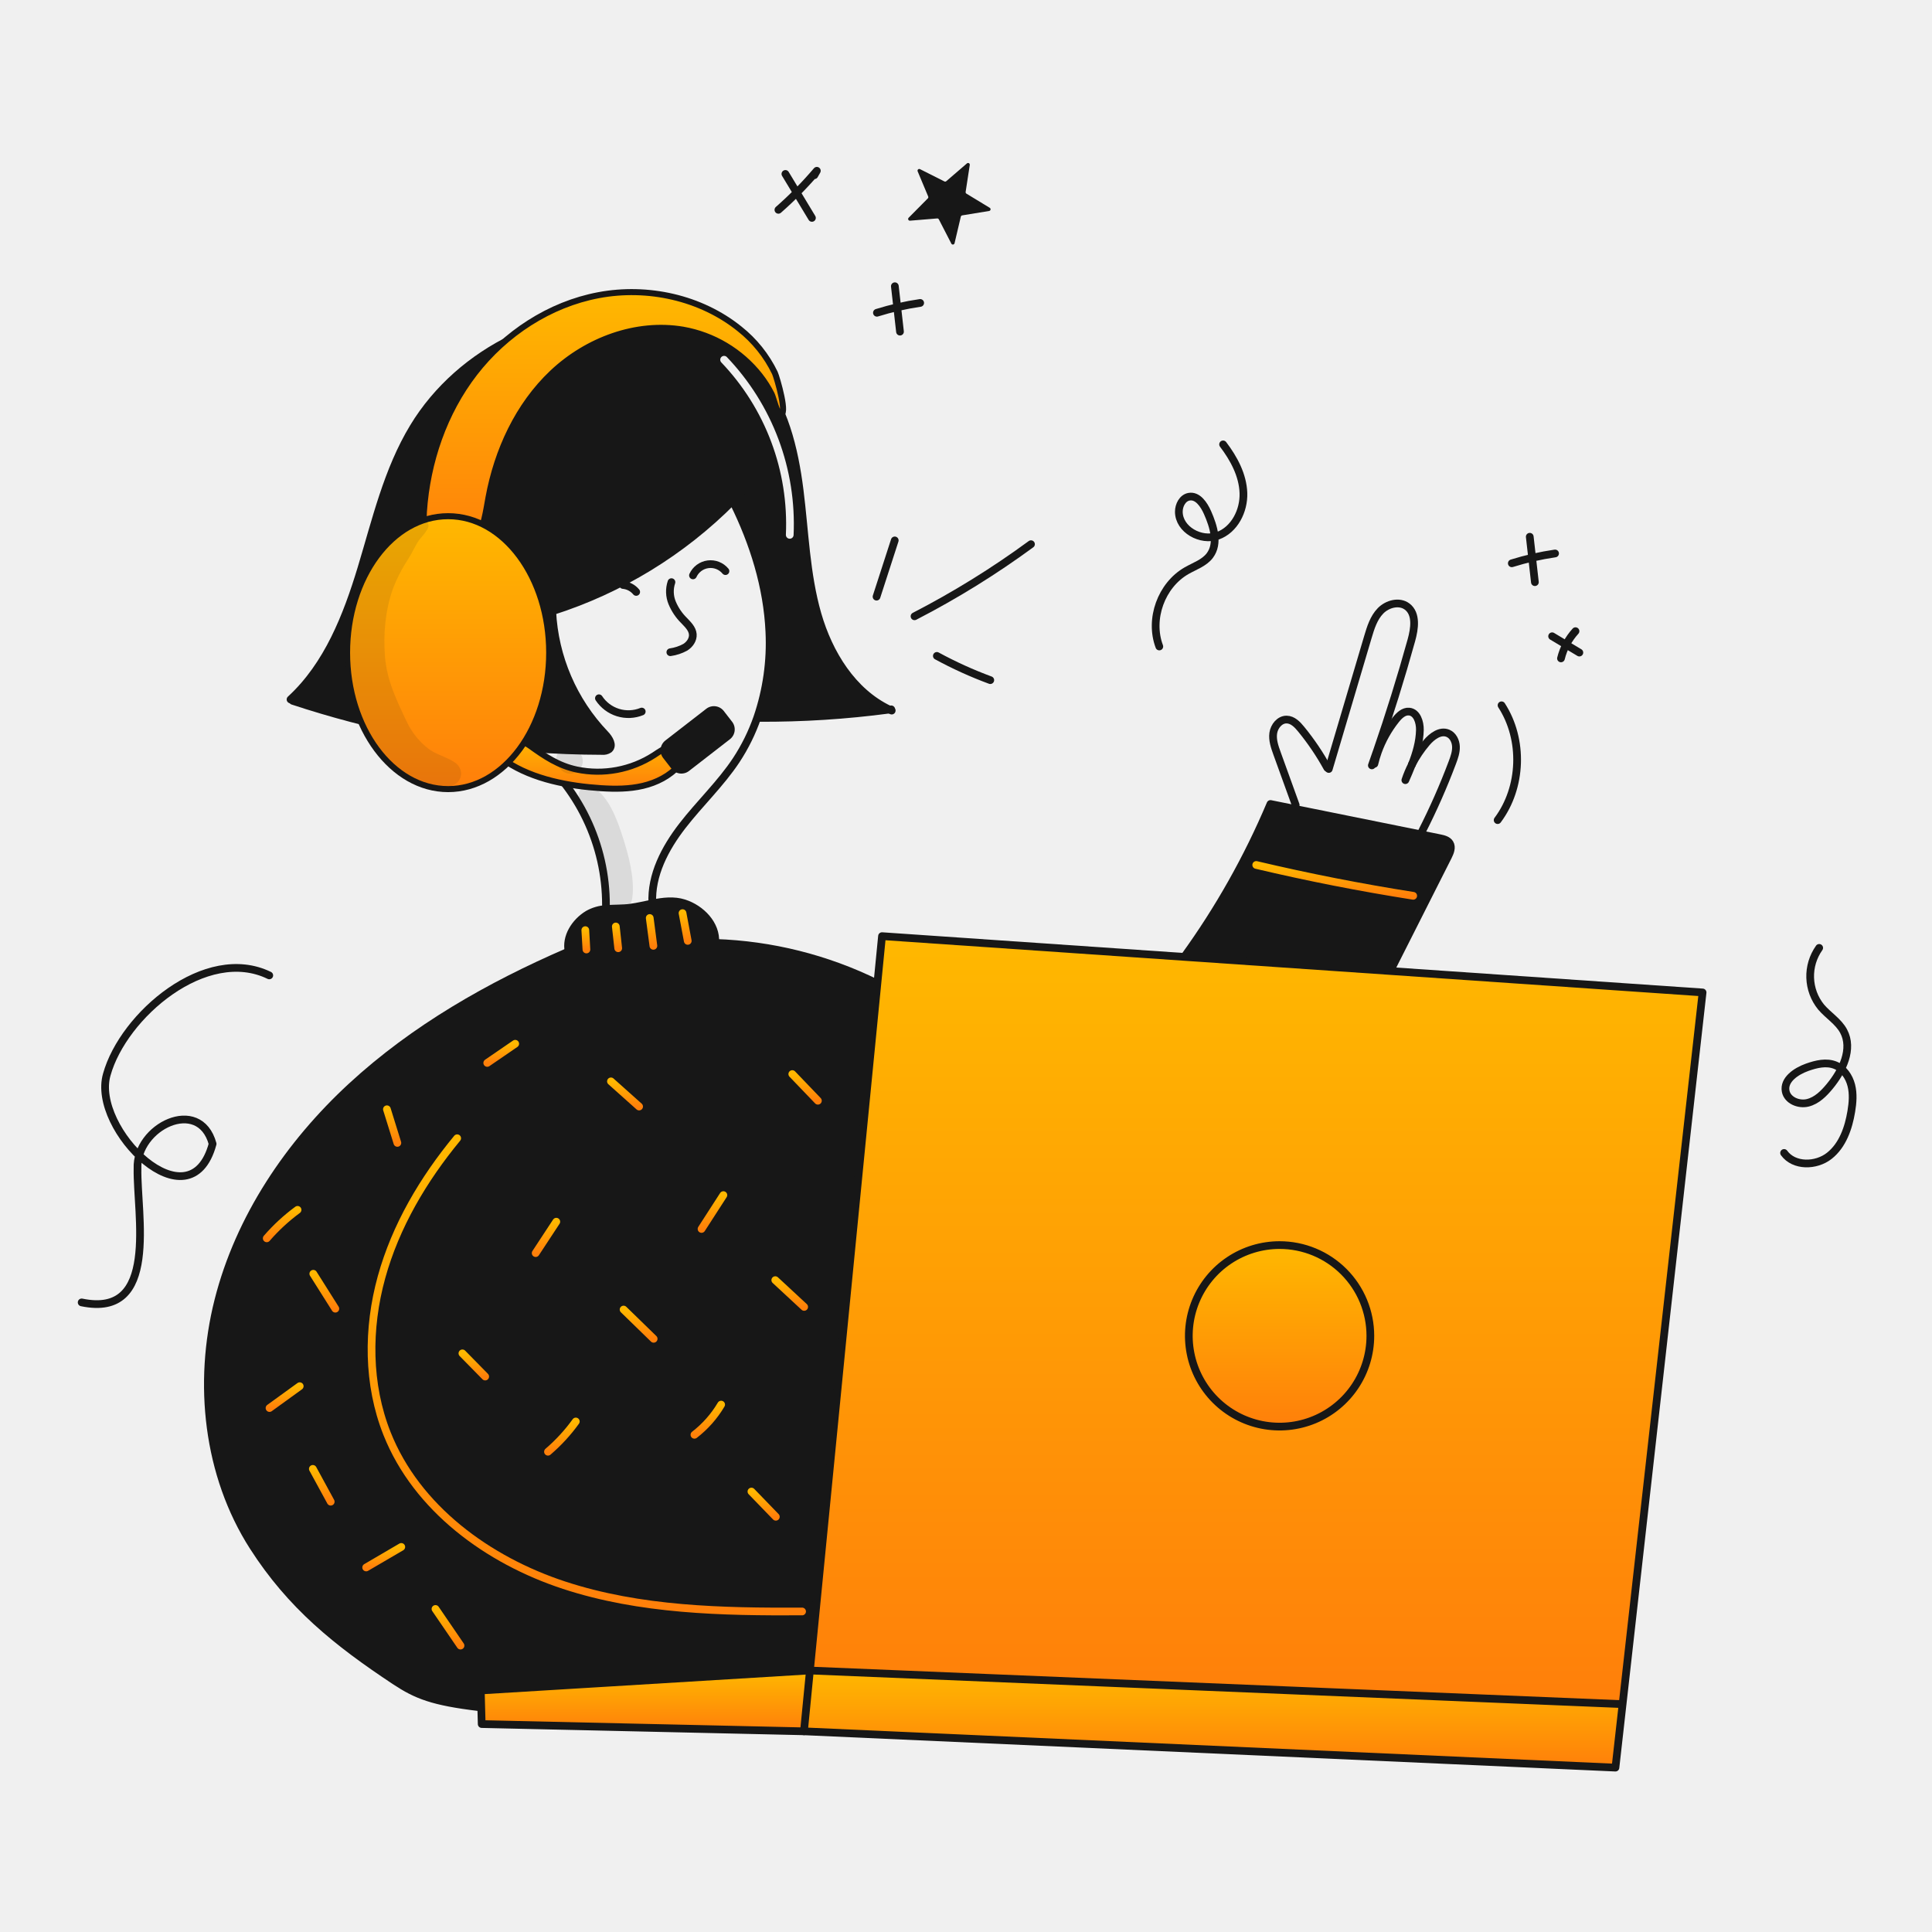
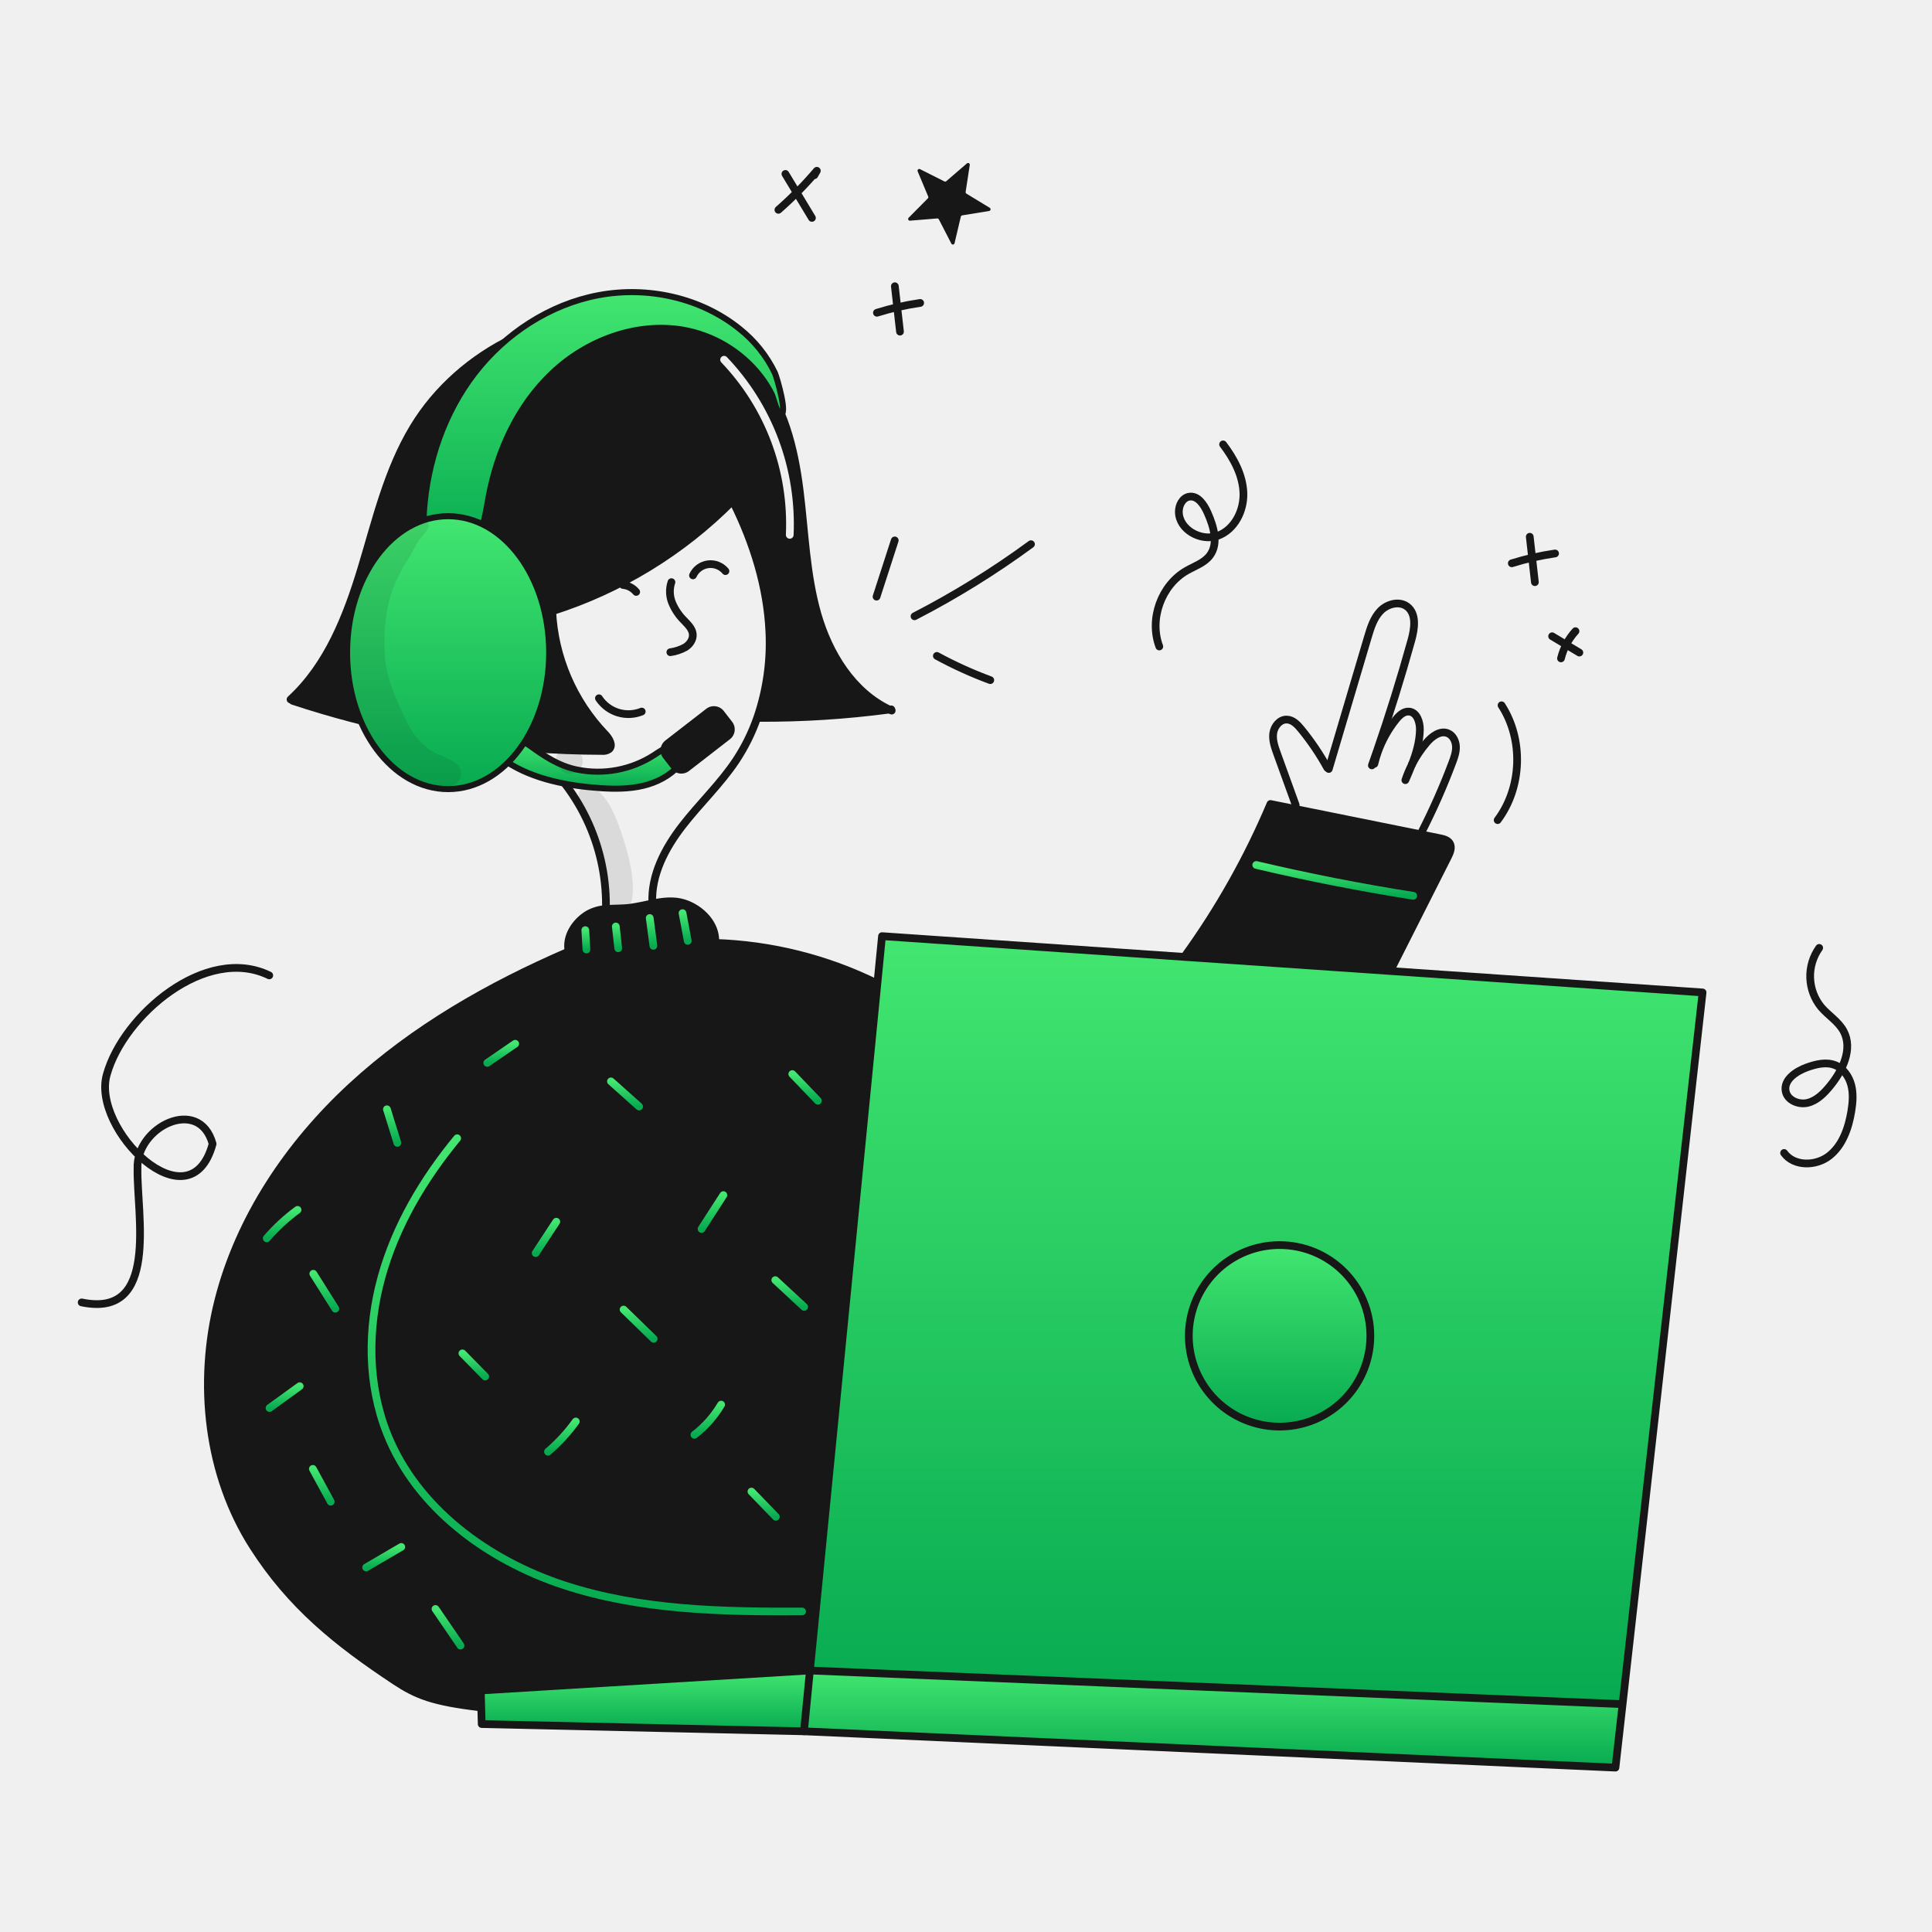
<svg xmlns="http://www.w3.org/2000/svg" width="960" height="960" viewBox="0 0 960 960" fill="none">
  <g clip-path="url(#clip0_46_109)">
    <g clip-path="url(#clip1_46_109)">
      <path fill-rule="evenodd" clip-rule="evenodd" d="M274.396 303.719C308.162 292.965 338.839 274.229 363.826 249.1L364.544 249.804C374.448 269.815 381.295 291.591 382.295 313.904C383.008 328.353 380.974 342.807 376.301 356.498L376.927 356.715C398.678 356.832 420.412 355.448 441.974 352.574C423.597 343.871 411.865 324.788 406.217 305.188C402.101 290.882 400.656 276.024 399.211 261.165C398.637 255.266 398.063 249.367 397.323 243.502C394.716 222.863 389.592 201.662 376.365 185.611C362.729 169.074 341.707 159.835 320.455 157.049C275.842 151.183 228.766 173.803 205.466 212.294C194.847 229.832 189.103 249.683 183.382 269.457C182.129 273.788 180.877 278.115 179.575 282.414C172.355 306.222 162.86 330.451 144.598 347.333L145.467 348.24C183.794 360.906 223.534 368.812 263.791 371.78C275.555 372.658 287.329 373.11 299.113 373.136C300.342 373.278 301.582 372.979 302.613 372.293C304.811 370.401 302.689 366.926 300.683 364.843C284.851 348.295 275.518 326.593 274.396 303.719ZM361.186 177.428C360.454 176.662 359.241 176.635 358.475 177.366C357.71 178.097 357.682 179.311 358.414 180.076C369.27 191.438 377.71 204.882 383.225 219.596C388.741 234.31 391.216 249.99 390.503 265.688C390.455 266.746 391.273 267.642 392.331 267.69C393.388 267.738 394.285 266.92 394.333 265.862C395.07 249.647 392.512 233.45 386.815 218.25C381.118 203.051 372.4 189.164 361.186 177.428Z" fill="#171717" />
      <path d="M846 493.139L806.247 846.834L805.416 846.745L402.444 830.068L435.964 488.654L438.264 465.166L588.524 475.479L691.257 482.52L846 493.139ZM680.92 663.782C680.92 654.862 678.275 646.142 673.32 638.726C668.364 631.309 661.32 625.529 653.079 622.115C644.838 618.702 635.77 617.808 627.022 619.549C618.273 621.289 610.237 625.584 603.93 631.892C597.622 638.199 593.327 646.235 591.587 654.983C589.847 663.732 590.74 672.8 594.153 681.041C597.567 689.282 603.347 696.326 610.764 701.281C618.181 706.237 626.9 708.882 635.82 708.882C647.782 708.882 659.253 704.13 667.711 695.673C676.169 687.215 680.92 675.743 680.92 663.782V663.782Z" fill="url(#paint0_linear_46_109)" />
      <path d="M806.247 846.834L802.707 878.322L399.48 860.278L402.444 830.067L805.416 846.744L806.247 846.834Z" fill="url(#paint1_linear_46_109)" />
      <path d="M720.4 419.057C721.6 421.051 720.553 423.581 719.505 425.664C710.112 444.245 700.723 462.831 691.339 481.42L691.262 482.52L588.529 475.479L588.542 475.351C605.621 451.768 619.963 426.318 631.289 399.493L643.429 401.947C664.349 406.177 685.265 410.403 706.176 414.624C709.269 415.25 712.348 415.876 715.441 416.503C717.315 416.885 719.411 417.408 720.4 419.057Z" fill="#171717" />
      <path d="M635.821 618.672C644.74 618.672 653.459 621.317 660.876 626.272C668.292 631.227 674.073 638.27 677.487 646.51C680.9 654.751 681.794 663.818 680.055 672.566C678.316 681.315 674.021 689.351 667.715 695.659C661.409 701.966 653.374 706.262 644.626 708.004C635.878 709.745 626.81 708.854 618.569 705.442C610.328 702.03 603.284 696.251 598.327 688.836C593.37 681.421 590.723 672.702 590.721 663.783C590.719 657.859 591.885 651.994 594.151 646.52C596.416 641.047 599.738 636.074 603.926 631.885C608.114 627.696 613.087 624.373 618.559 622.106C624.032 619.839 629.897 618.672 635.821 618.672Z" fill="url(#paint2_linear_46_109)" />
      <path d="M402.444 830.068L399.48 860.279L239.354 856.675L239.124 848.279L238.907 839.985L402.189 830.056L402.444 830.068Z" fill="url(#paint3_linear_46_109)" />
      <path d="M355.378 468.514C383.304 469.435 410.712 476.297 435.778 488.642L435.97 488.655L402.45 830.069L402.194 830.056L238.912 839.986L239.129 848.28L238.107 848.306C215.015 845.546 207.007 842.338 196.28 835.246C167.309 816.064 144.587 797.777 125.84 768.525C102.985 732.871 98.1 687.261 108.493 646.201C118.886 605.141 143.572 568.541 174.703 539.826C205.834 511.111 243.203 489.82 282.075 473.026L282.548 472.77C281.014 465.537 285.794 458.163 292.12 454.329C294.914 452.749 298.038 451.844 301.244 451.684C305.18 451.339 309.295 451.543 313.333 451.007C316.911 450.534 320.541 449.64 324.157 448.924C329.499 447.863 334.828 447.199 339.901 448.824C348.412 451.559 356.001 459.367 355.39 468.287L355.378 468.514Z" fill="#171717" />
      <path d="M274.4 303.723C308.167 292.969 338.843 274.234 363.83 249.104C370.51 242.347 376.718 235.139 382.411 227.532" stroke="#171717" stroke-width="3.834" stroke-linecap="round" stroke-linejoin="round" />
      <path d="M364.542 249.808C374.442 269.821 381.296 291.597 382.293 313.908C383.008 328.357 380.975 342.81 376.301 356.501C373.704 363.978 370.189 371.104 365.835 377.714C358.065 389.445 347.688 399.214 339.075 410.341C330.462 421.468 323.42 434.826 324.149 448.884" stroke="#171717" stroke-width="3.834" stroke-linecap="round" stroke-linejoin="round" />
      <path d="M274.4 303.724C275.522 326.597 284.855 348.299 300.687 364.848C302.693 366.931 304.815 370.407 302.617 372.298C301.586 372.983 300.346 373.282 299.117 373.141C287.333 373.115 275.559 372.663 263.795 371.786C223.538 368.817 183.798 360.911 145.471 348.246" stroke="#171717" stroke-width="3.834" stroke-linecap="round" stroke-linejoin="round" />
      <path d="M144.365 347.556C144.442 347.479 144.518 347.415 144.595 347.339C162.857 330.457 172.352 306.228 179.572 282.42C186.818 258.497 192.518 233.679 205.463 212.3C228.763 173.809 275.839 151.189 320.452 157.055C341.704 159.841 362.726 169.08 376.362 185.617C389.589 201.668 394.713 222.869 397.32 243.508C399.927 264.147 400.464 285.208 406.214 305.194C411.862 324.794 423.594 343.877 441.971 352.58C442.342 352.759 442.712 352.925 443.083 353.091" stroke="#171717" stroke-width="3.834" stroke-linecap="round" stroke-linejoin="round" />
      <path d="M376.924 356.72C398.676 356.837 420.41 355.453 441.971 352.579L442.84 352.464" stroke="#171717" stroke-width="3.834" stroke-linecap="round" stroke-linejoin="round" />
      <path d="M263.75 372.208C275.437 381.483 284.869 393.286 291.338 406.73C297.807 420.174 301.145 434.91 301.1 449.83" stroke="#171717" stroke-width="3.834" stroke-linecap="round" stroke-linejoin="round" />
      <path d="M588.525 475.478L438.265 465.165L435.965 488.654L402.444 830.067L399.48 860.278L802.707 878.322L806.247 846.834L846.004 493.139L691.258 482.519L588.525 475.478Z" stroke="#171717" stroke-width="3.834" stroke-linecap="round" stroke-linejoin="round" />
      <path d="M399.48 860.279L239.354 856.675L239.124 848.279L238.907 839.985L402.189 830.056L402.444 830.068L805.416 846.745" stroke="#171717" stroke-width="3.834" stroke-linecap="round" stroke-linejoin="round" />
      <path d="M680.92 663.783C680.918 672.702 678.271 681.421 673.314 688.836C668.357 696.251 661.312 702.03 653.071 705.442C644.83 708.854 635.762 709.745 627.014 708.004C618.267 706.262 610.232 701.966 603.925 695.659C597.619 689.351 593.325 681.315 591.586 672.566C589.846 663.818 590.74 654.751 594.154 646.51C597.568 638.27 603.348 631.227 610.765 626.272C618.181 621.317 626.9 618.672 635.82 618.672C641.743 618.672 647.609 619.839 653.081 622.106C658.554 624.373 663.526 627.696 667.714 631.885C671.902 636.074 675.224 641.047 677.49 646.52C679.756 651.994 680.921 657.859 680.92 663.783V663.783Z" stroke="#171717" stroke-width="3.834" stroke-linecap="round" stroke-linejoin="round" />
      <path d="M333.091 324.082C335.689 323.715 338.2 322.884 340.503 321.628C342.727 320.235 344.465 317.781 344.247 315.162C344.017 312.414 341.793 310.319 339.889 308.312C337.373 305.829 335.375 302.872 334.01 299.612C332.64 296.32 332.508 292.643 333.639 289.261" stroke="#171717" stroke-width="3.834" stroke-linecap="round" stroke-linejoin="round" />
      <path d="M316.12 294.127C315.311 293.148 314.317 292.34 313.194 291.747C312.071 291.155 310.842 290.791 309.577 290.677" stroke="#171717" stroke-width="3.834" stroke-linecap="round" stroke-linejoin="round" />
      <path d="M344.337 285.91C345.015 284.431 346.058 283.149 347.366 282.183C348.675 281.218 350.208 280.6 351.82 280.388C353.433 280.176 355.073 280.376 356.587 280.971C358.101 281.566 359.44 282.535 360.477 283.788" stroke="#171717" stroke-width="3.834" stroke-linecap="round" stroke-linejoin="round" />
      <path d="M297.601 346.956C299.838 350.346 303.18 352.857 307.059 354.062C310.938 355.266 315.115 355.09 318.879 353.563" stroke="#171717" stroke-width="3.834" stroke-linecap="round" stroke-linejoin="round" />
      <path d="M238.1 848.3C215.008 845.54 207 842.332 196.273 835.24C167.302 816.058 144.58 797.771 125.833 768.519C102.985 732.868 98.1 687.258 108.493 646.2C118.886 605.142 143.572 568.54 174.703 539.825C205.834 511.11 243.203 489.819 282.075 473.025" stroke="#171717" stroke-width="3.834" stroke-linecap="round" stroke-linejoin="round" />
      <path d="M282.548 472.77C281.014 465.537 285.794 458.163 292.12 454.329C294.915 452.749 298.039 451.844 301.244 451.684C305.18 451.339 309.295 451.543 313.333 451.007C316.911 450.534 320.541 449.64 324.157 448.924C329.499 447.863 334.828 447.199 339.901 448.824C348.412 451.559 356.001 459.367 355.39 468.287" stroke="#171717" stroke-width="3.834" stroke-linecap="round" stroke-linejoin="round" />
      <path d="M355.276 468.514H355.376C383.302 469.435 410.711 476.297 435.776 488.642" stroke="#171717" stroke-width="3.834" stroke-linecap="round" stroke-linejoin="round" />
      <path d="M588.538 475.35C605.617 451.767 619.958 426.317 631.285 399.492L643.425 401.946C664.345 406.176 685.261 410.402 706.172 414.623C709.265 415.249 712.344 415.875 715.437 416.502C717.316 416.885 719.411 417.409 720.395 419.058C721.595 421.052 720.548 423.582 719.5 425.665C710.107 444.246 700.718 462.831 691.334 481.421" stroke="#171717" stroke-width="3.834" stroke-linecap="round" stroke-linejoin="round" />
      <path d="M643.821 400.001C640.741 391.477 637.657 382.949 634.569 374.417C633.393 371.158 632.192 367.746 632.669 364.317C633.146 360.888 635.869 357.493 639.327 357.544C642.327 357.582 644.682 360.023 646.573 362.362C651.466 368.348 655.803 374.769 659.531 381.544" stroke="#171717" stroke-width="3.834" stroke-linecap="round" stroke-linejoin="round" />
      <path d="M701.546 379.952C703.718 374.393 705.405 368.668 705.533 362.738C705.622 358.828 704.051 353.907 700.153 353.588C697.495 353.358 695.271 355.488 693.61 357.575C689.758 362.403 686.731 367.835 684.652 373.651C683.963 375.584 683.383 377.554 682.914 379.551" stroke="#171717" stroke-width="3.834" stroke-linecap="round" stroke-linejoin="round" />
      <path d="M701.547 379.952C700.278 382.436 699.197 385.012 698.313 387.658C699.424 385.115 700.537 382.559 701.547 379.952Z" stroke="#171717" stroke-width="3.834" stroke-linecap="round" stroke-linejoin="round" />
      <path d="M706.415 413.434C712.144 402.221 717.234 390.693 721.661 378.904C722.619 376.348 723.561 373.716 723.461 370.994C723.361 368.272 721.979 365.422 719.474 364.374C715.64 362.774 711.538 365.874 708.854 369.026C706.001 372.372 703.548 376.039 701.544 379.952" stroke="#171717" stroke-width="3.834" stroke-linecap="round" stroke-linejoin="round" />
      <path d="M681.674 380.324C682.492 378.036 683.284 375.736 684.074 373.449H684.087C690.4 355.187 696.142 336.742 701.314 318.114C702.914 312.351 703.985 305.028 699.214 301.414C695.329 298.462 689.387 300.021 685.975 303.523C682.563 307.025 681.068 311.923 679.675 316.609C673.233 338.333 666.793 360.063 660.353 381.797C660.327 381.897 660.289 381.997 660.264 382.104" stroke="#171717" stroke-width="3.834" stroke-linecap="round" stroke-linejoin="round" />
      <path d="M367.51 163.437C348.216 147.874 321.776 142.09 297.416 146.678C273.056 151.266 250.99 165.778 235.843 185.399C220.696 205.02 212.318 229.49 210.638 254.222C210.118 261.88 211.073 271.104 217.845 274.716C224.276 278.146 232.587 274.072 236.563 267.963C240.539 261.854 241.421 254.323 242.744 247.155C247.027 223.955 257.359 201.41 274.526 185.221C291.693 169.032 316.116 159.876 339.38 163.821C354.453 166.466 368.026 174.563 377.514 186.571C379.8 189.48 381.79 192.609 383.457 195.912C384.248 197.487 386.135 205.201 387.439 205.746C391.949 207.634 385.988 187.346 385.01 185.268C380.893 176.767 374.911 169.305 367.51 163.437Z" fill="url(#paint4_linear_46_109)" stroke="#171717" stroke-width="3" stroke-miterlimit="10" />
      <path d="M286.572 382.378C299.835 385.138 313.652 382.557 325.024 375.195C327.48 373.587 329.924 371.715 332.824 371.27C335.724 370.825 339.216 372.501 339.494 375.423C339.672 377.284 338.533 379.005 337.301 380.411C332.72 385.636 326.201 388.902 319.437 390.493C312.673 392.084 305.637 392.106 298.7 391.655C282.876 390.628 265.021 387.367 251.57 378.419C247.793 375.907 243.215 370.453 249.406 367.983C253.947 366.171 259.633 367.883 263.382 370.583C270.735 375.882 277.5 380.442 286.572 382.378Z" fill="url(#paint5_linear_46_109)" stroke="#171717" stroke-width="3" stroke-miterlimit="10" />
      <path d="M362.682 367.335L342.364 383.087C341.72 383.586 340.985 383.953 340.199 384.168C339.414 384.383 338.594 384.441 337.786 384.339C336.978 384.237 336.198 383.977 335.491 383.573C334.784 383.169 334.163 382.63 333.664 381.987L329.52 376.642C329.021 375.998 328.653 375.263 328.438 374.477C328.224 373.692 328.166 372.872 328.268 372.064C328.37 371.256 328.63 370.476 329.034 369.769C329.437 369.062 329.976 368.441 330.62 367.942L350.938 352.19C351.581 351.691 352.317 351.323 353.102 351.108C353.888 350.894 354.708 350.835 355.516 350.938C356.324 351.04 357.104 351.3 357.811 351.704C358.518 352.107 359.139 352.646 359.638 353.29L363.782 358.635C364.281 359.278 364.648 360.014 364.863 360.799C365.078 361.585 365.136 362.405 365.034 363.213C364.932 364.021 364.672 364.8 364.268 365.508C363.864 366.215 363.325 366.836 362.682 367.335V367.335Z" fill="#171717" />
      <path d="M398.556 800.73C358.707 800.939 318.129 800.105 280.269 787.672C242.409 775.239 207.078 749.421 192.338 712.398C182.572 687.869 182.538 660.074 189.57 634.625C196.602 609.176 210.37 585.946 227.176 565.582" stroke="url(#paint6_linear_46_109)" stroke-width="3.834" stroke-linecap="round" stroke-linejoin="round" />
      <path d="M341.736 467.523C340.874 462.923 340.01 458.323 339.146 453.723" stroke="url(#paint7_linear_46_109)" stroke-width="3.834" stroke-linecap="round" stroke-linejoin="round" />
      <path d="M324.666 469.975C324.059 465.365 323.452 460.755 322.846 456.145" stroke="url(#paint8_linear_46_109)" stroke-width="3.834" stroke-linecap="round" stroke-linejoin="round" />
      <path d="M307.187 471.182C306.787 467.573 306.389 463.964 305.992 460.356" stroke="url(#paint9_linear_46_109)" stroke-width="3.834" stroke-linecap="round" stroke-linejoin="round" />
      <path d="M291.385 471.801C291.202 468.593 291.019 465.384 290.835 462.176" stroke="url(#paint10_linear_46_109)" stroke-width="3.834" stroke-linecap="round" stroke-linejoin="round" />
      <path d="M624.212 429.794C650.005 435.892 676.005 441.002 702.212 445.124" stroke="url(#paint11_linear_46_109)" stroke-width="3.834" stroke-linecap="round" stroke-linejoin="round" />
      <path d="M406.407 546.948C402.166 542.53 397.925 538.112 393.683 533.693" stroke="url(#paint12_linear_46_109)" stroke-width="3.834" stroke-linecap="round" stroke-linejoin="round" />
      <path d="M348.589 610.66C352.207 605.053 355.825 599.447 359.444 593.841" stroke="url(#paint13_linear_46_109)" stroke-width="3.834" stroke-linecap="round" stroke-linejoin="round" />
      <path d="M317.573 549.833L303.573 537.326" stroke="url(#paint14_linear_46_109)" stroke-width="3.834" stroke-linecap="round" stroke-linejoin="round" />
      <path d="M266.167 622.665L276.426 607.052" stroke="url(#paint15_linear_46_109)" stroke-width="3.834" stroke-linecap="round" stroke-linejoin="round" />
      <path d="M324.8 665.249C319.82 660.4 314.839 655.552 309.857 650.705" stroke="url(#paint16_linear_46_109)" stroke-width="3.834" stroke-linecap="round" stroke-linejoin="round" />
      <path d="M399.587 649.401L385.231 636.088" stroke="url(#paint17_linear_46_109)" stroke-width="3.834" stroke-linecap="round" stroke-linejoin="round" />
      <path d="M345.06 712.949C350.401 708.836 354.906 703.74 358.332 697.935" stroke="url(#paint18_linear_46_109)" stroke-width="3.834" stroke-linecap="round" stroke-linejoin="round" />
      <path d="M272.286 721.36C277.478 716.916 282.122 711.869 286.118 706.325" stroke="url(#paint19_linear_46_109)" stroke-width="3.834" stroke-linecap="round" stroke-linejoin="round" />
      <path d="M241.09 684.001L229.768 672.473" stroke="url(#paint20_linear_46_109)" stroke-width="3.834" stroke-linecap="round" stroke-linejoin="round" />
      <path d="M385.507 753.679L373.382 741.144" stroke="url(#paint21_linear_46_109)" stroke-width="3.834" stroke-linecap="round" stroke-linejoin="round" />
      <path d="M228.828 817.69L216.384 799.479" stroke="url(#paint22_linear_46_109)" stroke-width="3.834" stroke-linecap="round" stroke-linejoin="round" />
      <path d="M181.947 778.868L199.4 768.659" stroke="url(#paint23_linear_46_109)" stroke-width="3.834" stroke-linecap="round" stroke-linejoin="round" />
      <path d="M164.333 746.183L155.446 729.873" stroke="url(#paint24_linear_46_109)" stroke-width="3.834" stroke-linecap="round" stroke-linejoin="round" />
      <path d="M133.923 699.648L148.93 688.785" stroke="url(#paint25_linear_46_109)" stroke-width="3.834" stroke-linecap="round" stroke-linejoin="round" />
      <path d="M166.627 650.28L155.676 632.92" stroke="url(#paint26_linear_46_109)" stroke-width="3.834" stroke-linecap="round" stroke-linejoin="round" />
      <path d="M132.539 615.321C137.104 610.048 142.244 605.301 147.861 601.167" stroke="url(#paint27_linear_46_109)" stroke-width="3.834" stroke-linecap="round" stroke-linejoin="round" />
      <path d="M197.453 567.901C195.72 562.327 193.986 556.754 192.253 551.182" stroke="url(#paint28_linear_46_109)" stroke-width="3.834" stroke-linecap="round" stroke-linejoin="round" />
      <path d="M242.11 528.162L256.01 518.633" stroke="url(#paint29_linear_46_109)" stroke-width="3.834" stroke-linecap="round" stroke-linejoin="round" />
      <path d="M133.8 484.672C102.33 469.325 61.259 504.494 53.066 533.92C45.216 561.008 94.404 609.814 105.65 568.383C99.068 544.445 67.481 559.9 68.331 580.67C67.916 603.554 79.322 655.207 40.575 647.158" stroke="#171717" stroke-width="3.834" stroke-linecap="round" stroke-linejoin="round" />
      <path d="M607.748 220.814C613.101 227.871 617.535 236.084 617.848 244.937C618.161 253.79 613.41 263.25 605.071 266.237C596.732 269.224 585.794 263.153 585.758 254.295C585.745 251.033 587.589 247.424 590.795 246.825C595.124 246.016 598.269 250.734 600.041 254.766C603.041 261.583 605.641 270.03 601.186 275.996C598.408 279.715 593.673 281.254 589.641 283.554C577.018 290.754 570.93 307.641 576.056 321.239" stroke="#171717" stroke-width="3.834" stroke-linecap="round" stroke-linejoin="round" />
      <path d="M903.948 471C900.873 475.329 899.3 480.546 899.47 485.854C899.64 491.161 901.543 496.267 904.888 500.391C908.443 504.566 913.472 507.535 916.07 512.363C920.82 521.189 915.563 532.07 909.181 539.798C906.237 543.362 902.771 546.867 898.281 547.978C893.791 549.089 888.187 546.778 887.294 542.241C886.172 536.541 892.429 532.313 897.894 530.356C902.444 528.727 907.551 527.482 912.018 529.327C916.064 530.997 918.809 535.001 919.893 539.242C920.977 543.483 920.609 547.959 919.893 552.276C918.522 560.558 915.566 569.121 908.976 574.319C902.386 579.517 891.402 579.708 886.5 572.895" stroke="#171717" stroke-width="3.834" stroke-linecap="round" stroke-linejoin="round" />
      <path d="M744.168 407.511C756.31 391.296 757.12 367.459 746.107 350.457" stroke="#171717" stroke-width="3.834" stroke-linecap="round" stroke-linejoin="round" />
      <path d="M447.2 164.791C446.35 157.267 445.499 149.744 444.648 142.222" stroke="#171717" stroke-width="3.834" stroke-linecap="round" stroke-linejoin="round" />
      <path d="M435.735 155.414C442.761 153.219 449.951 151.583 457.235 150.524" stroke="#171717" stroke-width="3.834" stroke-linecap="round" stroke-linejoin="round" />
      <path d="M403.449 108.276L390.257 86.422" stroke="#171717" stroke-width="3.834" stroke-linecap="round" stroke-linejoin="round" />
      <path d="M386.784 104.267C393.614 98.272 399.998 91.786 405.884 84.861L404.631 87.074" stroke="#171717" stroke-width="3.834" stroke-linecap="round" stroke-linejoin="round" />
      <path d="M775.644 327.154C776.883 322.112 779.364 317.461 782.861 313.623" stroke="#171717" stroke-width="3.834" stroke-linecap="round" stroke-linejoin="round" />
      <path d="M784.775 324.262L771.24 316.15" stroke="#171717" stroke-width="3.834" stroke-linecap="round" stroke-linejoin="round" />
      <path d="M454.418 306.237C474.618 295.823 493.969 283.841 512.295 270.4" stroke="#171717" stroke-width="3.834" stroke-linecap="round" stroke-linejoin="round" />
      <path d="M435.547 296.479L444.596 268.524" stroke="#171717" stroke-width="3.834" stroke-linecap="round" stroke-linejoin="round" />
      <path d="M465.516 325.911C474.065 330.56 482.938 334.586 492.067 337.959" stroke="#171717" stroke-width="3.834" stroke-linecap="round" stroke-linejoin="round" />
      <path d="M480.215 96.223L491.803 103.262C491.952 103.353 492.069 103.487 492.14 103.646C492.211 103.806 492.231 103.983 492.197 104.154C492.164 104.325 492.079 104.482 491.954 104.604C491.829 104.725 491.67 104.805 491.498 104.833L478.117 107.018C477.95 107.046 477.796 107.122 477.672 107.237C477.549 107.352 477.463 107.5 477.424 107.664L474.31 120.864C474.27 121.034 474.178 121.187 474.049 121.303C473.919 121.42 473.756 121.493 473.584 121.515C473.411 121.536 473.235 121.504 473.081 121.422C472.927 121.341 472.802 121.214 472.722 121.059L466.509 109C466.431 108.851 466.312 108.727 466.164 108.645C466.017 108.564 465.849 108.527 465.681 108.541L452.169 109.657C451.995 109.672 451.821 109.632 451.67 109.545C451.52 109.457 451.4 109.326 451.326 109.168C451.252 109.01 451.229 108.833 451.259 108.661C451.288 108.49 451.37 108.331 451.493 108.207L461.034 98.574C461.152 98.455 461.233 98.302 461.265 98.137C461.297 97.971 461.28 97.8 461.215 97.644L455.978 85.138C455.91 84.978 455.894 84.8 455.931 84.63C455.968 84.46 456.056 84.305 456.183 84.186C456.31 84.067 456.471 83.99 456.644 83.965C456.816 83.941 456.992 83.969 457.148 84.047L469.258 90.147C469.408 90.223 469.578 90.253 469.745 90.232C469.912 90.212 470.07 90.142 470.198 90.032L480.474 81.187C480.606 81.073 480.77 81.003 480.943 80.985C481.117 80.967 481.292 81.003 481.444 81.087C481.597 81.172 481.72 81.301 481.796 81.458C481.873 81.615 481.9 81.791 481.874 81.963L479.818 95.363C479.79 95.53 479.813 95.701 479.884 95.854C479.955 96.008 480.07 96.136 480.215 96.223V96.223Z" fill="#171717" />
      <path d="M762.678 289.275C761.827 281.752 760.976 274.229 760.126 266.706" stroke="#171717" stroke-width="3.834" stroke-linecap="round" stroke-linejoin="round" />
      <path d="M751.211 279.901C758.237 277.705 765.426 276.07 772.711 275.011" stroke="#171717" stroke-width="3.834" stroke-linecap="round" stroke-linejoin="round" />
      <path d="M222.672 392.103C250.405 392.103 272.887 361.745 272.887 324.297C272.887 286.849 250.405 256.491 222.672 256.491C194.939 256.491 172.457 286.849 172.457 324.297C172.457 361.745 194.939 392.103 222.672 392.103Z" fill="url(#paint30_linear_46_109)" stroke="#171717" stroke-width="3" stroke-miterlimit="10" />
      <g opacity="0.1">
        <path d="M209.837 258.73C206.562 259.437 204.114 261.795 201.357 263.571C198.315 265.339 195.518 267.498 193.038 269.993C188.525 275.062 184.636 280.654 181.456 286.649C174.175 300.21 170.468 314.706 171.839 330.158C173.239 345.885 178.112 361.469 188.605 373.495C196.621 382.681 212.75 398.238 226.144 389.643C230.25 387.009 229.994 381.643 226.144 378.958C221.776 375.912 216.47 375.036 212.252 371.545C208.015 368.128 204.6 363.804 202.258 358.89C197.169 348.19 192.211 338.142 191.277 326.069C190.413 314.901 191.477 303.051 195.277 292.477C197.277 287.263 199.845 282.284 202.933 277.631C204.558 275.031 205.844 272.247 207.411 269.631C208.957 267.048 211.424 265.141 212.639 262.383C212.87 261.955 212.972 261.469 212.933 260.983C212.894 260.498 212.715 260.035 212.419 259.649C212.122 259.263 211.72 258.971 211.261 258.809C210.802 258.646 210.306 258.62 209.833 258.733L209.837 258.73Z" fill="#171717" />
      </g>
      <g opacity="0.1">
        <path d="M276.65 375.545C276.397 376.54 276.376 377.579 276.589 378.583C276.803 379.587 277.244 380.528 277.88 381.333C278.435 382.285 279.232 383.074 280.188 383.62C281.145 384.167 282.229 384.453 283.331 384.448C284.433 384.444 285.514 384.15 286.467 383.596C287.419 383.042 288.21 382.247 288.758 381.291C289.306 380.335 289.594 379.252 289.592 378.15C289.589 377.048 289.297 375.966 288.745 375.013C288.192 374.059 287.399 373.268 286.444 372.718C285.489 372.167 284.407 371.878 283.305 371.878C280.665 371.6 277.436 372.709 276.65 375.545V375.545Z" fill="#171717" />
      </g>
      <g opacity="0.1">
        <path d="M287.477 395.118C287.388 399.575 289.562 403.566 291.244 407.585C293.015 411.814 294.502 416.178 295.844 420.562C297.204 424.973 298.251 429.473 298.976 434.031C299.687 438.583 299.617 443.215 300.502 447.731C301.168 451.131 304.971 453.166 308.165 452.731C311.88 452.231 313.771 449.382 314.221 445.871C315.438 436.371 312.332 424.92 309.436 415.915C306.845 407.859 302.467 395.154 294.321 391.187C291.24 389.687 287.551 391.487 287.479 395.114L287.477 395.118Z" fill="#171717" />
      </g>
    </g>
  </g>
  <defs>
    <linearGradient id="paint0_linear_46_109" x1="624.222" y1="465.166" x2="624.222" y2="846.834" gradientUnits="userSpaceOnUse">
-       <stop stop-color="#FFB800" />
-       <stop offset="1" stop-color="#FF7F0A" />
+       <stop stop-color="#42E670" />
+       <stop offset="1" stop-color="#07AA50" />
    </linearGradient>
    <linearGradient id="paint1_linear_46_109" x1="602.864" y1="830.067" x2="602.864" y2="878.322" gradientUnits="userSpaceOnUse">
-       <stop stop-color="#FFB800" />
-       <stop offset="1" stop-color="#FF7F0A" />
+       <stop stop-color="#42E670" />
+       <stop offset="1" stop-color="#07AA50" />
    </linearGradient>
    <linearGradient id="paint2_linear_46_109" x1="635.821" y1="618.672" x2="635.821" y2="708.872" gradientUnits="userSpaceOnUse">
-       <stop stop-color="#FFB800" />
-       <stop offset="1" stop-color="#FF7F0A" />
+       <stop stop-color="#42E670" />
+       <stop offset="1" stop-color="#07AA50" />
    </linearGradient>
    <linearGradient id="paint3_linear_46_109" x1="320.676" y1="830.056" x2="320.676" y2="860.279" gradientUnits="userSpaceOnUse">
-       <stop stop-color="#FFB800" />
-       <stop offset="1" stop-color="#FF7F0A" />
+       <stop stop-color="#42E670" />
+       <stop offset="1" stop-color="#07AA50" />
    </linearGradient>
    <linearGradient id="paint4_linear_46_109" x1="299.812" y1="145.149" x2="299.812" y2="275.967" gradientUnits="userSpaceOnUse">
-       <stop stop-color="#FFB800" />
-       <stop offset="1" stop-color="#FF7F0A" />
+       <stop stop-color="#42E670" />
+       <stop offset="1" stop-color="#07AA50" />
    </linearGradient>
    <linearGradient id="paint5_linear_46_109" x1="292.939" y1="367.233" x2="292.939" y2="391.908" gradientUnits="userSpaceOnUse">
-       <stop stop-color="#FFB800" />
-       <stop offset="1" stop-color="#FF7F0A" />
+       <stop stop-color="#42E670" />
+       <stop offset="1" stop-color="#07AA50" />
    </linearGradient>
    <linearGradient id="paint6_linear_46_109" x1="291.583" y1="565.582" x2="291.583" y2="800.755" gradientUnits="userSpaceOnUse">
-       <stop stop-color="#FFB800" />
-       <stop offset="1" stop-color="#FF7F0A" />
+       <stop stop-color="#42E670" />
+       <stop offset="1" stop-color="#07AA50" />
    </linearGradient>
    <linearGradient id="paint7_linear_46_109" x1="340.441" y1="453.723" x2="340.441" y2="467.523" gradientUnits="userSpaceOnUse">
-       <stop stop-color="#FFB800" />
-       <stop offset="1" stop-color="#FF7F0A" />
+       <stop stop-color="#42E670" />
+       <stop offset="1" stop-color="#07AA50" />
    </linearGradient>
    <linearGradient id="paint8_linear_46_109" x1="323.756" y1="456.145" x2="323.756" y2="469.975" gradientUnits="userSpaceOnUse">
-       <stop stop-color="#FFB800" />
-       <stop offset="1" stop-color="#FF7F0A" />
+       <stop stop-color="#42E670" />
+       <stop offset="1" stop-color="#07AA50" />
    </linearGradient>
    <linearGradient id="paint9_linear_46_109" x1="306.59" y1="460.356" x2="306.59" y2="471.182" gradientUnits="userSpaceOnUse">
-       <stop stop-color="#FFB800" />
-       <stop offset="1" stop-color="#FF7F0A" />
+       <stop stop-color="#42E670" />
+       <stop offset="1" stop-color="#07AA50" />
    </linearGradient>
    <linearGradient id="paint10_linear_46_109" x1="291.11" y1="462.176" x2="291.11" y2="471.801" gradientUnits="userSpaceOnUse">
-       <stop stop-color="#FFB800" />
-       <stop offset="1" stop-color="#FF7F0A" />
+       <stop stop-color="#42E670" />
+       <stop offset="1" stop-color="#07AA50" />
    </linearGradient>
    <linearGradient id="paint11_linear_46_109" x1="663.212" y1="429.794" x2="663.212" y2="445.124" gradientUnits="userSpaceOnUse">
-       <stop stop-color="#FFB800" />
-       <stop offset="1" stop-color="#FF7F0A" />
+       <stop stop-color="#42E670" />
+       <stop offset="1" stop-color="#07AA50" />
    </linearGradient>
    <linearGradient id="paint12_linear_46_109" x1="400.045" y1="533.693" x2="400.045" y2="546.948" gradientUnits="userSpaceOnUse">
-       <stop stop-color="#FFB800" />
-       <stop offset="1" stop-color="#FF7F0A" />
+       <stop stop-color="#42E670" />
+       <stop offset="1" stop-color="#07AA50" />
    </linearGradient>
    <linearGradient id="paint13_linear_46_109" x1="354.016" y1="593.841" x2="354.016" y2="610.66" gradientUnits="userSpaceOnUse">
-       <stop stop-color="#FFB800" />
-       <stop offset="1" stop-color="#FF7F0A" />
+       <stop stop-color="#42E670" />
+       <stop offset="1" stop-color="#07AA50" />
    </linearGradient>
    <linearGradient id="paint14_linear_46_109" x1="310.573" y1="537.326" x2="310.573" y2="549.833" gradientUnits="userSpaceOnUse">
-       <stop stop-color="#FFB800" />
-       <stop offset="1" stop-color="#FF7F0A" />
+       <stop stop-color="#42E670" />
+       <stop offset="1" stop-color="#07AA50" />
    </linearGradient>
    <linearGradient id="paint15_linear_46_109" x1="271.296" y1="607.052" x2="271.296" y2="622.665" gradientUnits="userSpaceOnUse">
-       <stop stop-color="#FFB800" />
-       <stop offset="1" stop-color="#FF7F0A" />
+       <stop stop-color="#42E670" />
+       <stop offset="1" stop-color="#07AA50" />
    </linearGradient>
    <linearGradient id="paint16_linear_46_109" x1="317.329" y1="650.705" x2="317.329" y2="665.249" gradientUnits="userSpaceOnUse">
-       <stop stop-color="#FFB800" />
-       <stop offset="1" stop-color="#FF7F0A" />
+       <stop stop-color="#42E670" />
+       <stop offset="1" stop-color="#07AA50" />
    </linearGradient>
    <linearGradient id="paint17_linear_46_109" x1="392.409" y1="636.088" x2="392.409" y2="649.401" gradientUnits="userSpaceOnUse">
-       <stop stop-color="#FFB800" />
-       <stop offset="1" stop-color="#FF7F0A" />
+       <stop stop-color="#42E670" />
+       <stop offset="1" stop-color="#07AA50" />
    </linearGradient>
    <linearGradient id="paint18_linear_46_109" x1="351.696" y1="697.935" x2="351.696" y2="712.949" gradientUnits="userSpaceOnUse">
-       <stop stop-color="#FFB800" />
-       <stop offset="1" stop-color="#FF7F0A" />
+       <stop stop-color="#42E670" />
+       <stop offset="1" stop-color="#07AA50" />
    </linearGradient>
    <linearGradient id="paint19_linear_46_109" x1="279.202" y1="706.325" x2="279.202" y2="721.36" gradientUnits="userSpaceOnUse">
-       <stop stop-color="#FFB800" />
-       <stop offset="1" stop-color="#FF7F0A" />
+       <stop stop-color="#42E670" />
+       <stop offset="1" stop-color="#07AA50" />
    </linearGradient>
    <linearGradient id="paint20_linear_46_109" x1="235.429" y1="672.473" x2="235.429" y2="684.001" gradientUnits="userSpaceOnUse">
-       <stop stop-color="#FFB800" />
-       <stop offset="1" stop-color="#FF7F0A" />
+       <stop stop-color="#42E670" />
+       <stop offset="1" stop-color="#07AA50" />
    </linearGradient>
    <linearGradient id="paint21_linear_46_109" x1="379.444" y1="741.144" x2="379.444" y2="753.679" gradientUnits="userSpaceOnUse">
-       <stop stop-color="#FFB800" />
-       <stop offset="1" stop-color="#FF7F0A" />
+       <stop stop-color="#42E670" />
+       <stop offset="1" stop-color="#07AA50" />
    </linearGradient>
    <linearGradient id="paint22_linear_46_109" x1="222.606" y1="799.479" x2="222.606" y2="817.69" gradientUnits="userSpaceOnUse">
-       <stop stop-color="#FFB800" />
-       <stop offset="1" stop-color="#FF7F0A" />
+       <stop stop-color="#42E670" />
+       <stop offset="1" stop-color="#07AA50" />
    </linearGradient>
    <linearGradient id="paint23_linear_46_109" x1="190.674" y1="768.659" x2="190.674" y2="778.868" gradientUnits="userSpaceOnUse">
-       <stop stop-color="#FFB800" />
-       <stop offset="1" stop-color="#FF7F0A" />
+       <stop stop-color="#42E670" />
+       <stop offset="1" stop-color="#07AA50" />
    </linearGradient>
    <linearGradient id="paint24_linear_46_109" x1="159.89" y1="729.873" x2="159.89" y2="746.183" gradientUnits="userSpaceOnUse">
-       <stop stop-color="#FFB800" />
-       <stop offset="1" stop-color="#FF7F0A" />
+       <stop stop-color="#42E670" />
+       <stop offset="1" stop-color="#07AA50" />
    </linearGradient>
    <linearGradient id="paint25_linear_46_109" x1="141.426" y1="688.785" x2="141.426" y2="699.648" gradientUnits="userSpaceOnUse">
-       <stop stop-color="#FFB800" />
-       <stop offset="1" stop-color="#FF7F0A" />
+       <stop stop-color="#42E670" />
+       <stop offset="1" stop-color="#07AA50" />
    </linearGradient>
    <linearGradient id="paint26_linear_46_109" x1="161.151" y1="632.92" x2="161.151" y2="650.28" gradientUnits="userSpaceOnUse">
-       <stop stop-color="#FFB800" />
-       <stop offset="1" stop-color="#FF7F0A" />
+       <stop stop-color="#42E670" />
+       <stop offset="1" stop-color="#07AA50" />
    </linearGradient>
    <linearGradient id="paint27_linear_46_109" x1="140.2" y1="601.167" x2="140.2" y2="615.321" gradientUnits="userSpaceOnUse">
-       <stop stop-color="#FFB800" />
-       <stop offset="1" stop-color="#FF7F0A" />
+       <stop stop-color="#42E670" />
+       <stop offset="1" stop-color="#07AA50" />
    </linearGradient>
    <linearGradient id="paint28_linear_46_109" x1="194.853" y1="551.182" x2="194.853" y2="567.901" gradientUnits="userSpaceOnUse">
-       <stop stop-color="#FFB800" />
-       <stop offset="1" stop-color="#FF7F0A" />
+       <stop stop-color="#42E670" />
+       <stop offset="1" stop-color="#07AA50" />
    </linearGradient>
    <linearGradient id="paint29_linear_46_109" x1="249.06" y1="518.633" x2="249.06" y2="528.162" gradientUnits="userSpaceOnUse">
-       <stop stop-color="#FFB800" />
-       <stop offset="1" stop-color="#FF7F0A" />
+       <stop stop-color="#42E670" />
+       <stop offset="1" stop-color="#07AA50" />
    </linearGradient>
    <linearGradient id="paint30_linear_46_109" x1="222.672" y1="256.491" x2="222.672" y2="392.103" gradientUnits="userSpaceOnUse">
-       <stop stop-color="#FFB800" />
-       <stop offset="1" stop-color="#FF7F0A" />
+       <stop stop-color="#42E670" />
+       <stop offset="1" stop-color="#07AA50" />
    </linearGradient>
    <clipPath id="clip0_46_109">
      <rect width="960" height="960" fill="white" />
    </clipPath>
    <clipPath id="clip1_46_109">
      <rect width="885" height="801" fill="white" transform="translate(38 80)" />
    </clipPath>
  </defs>
</svg>
